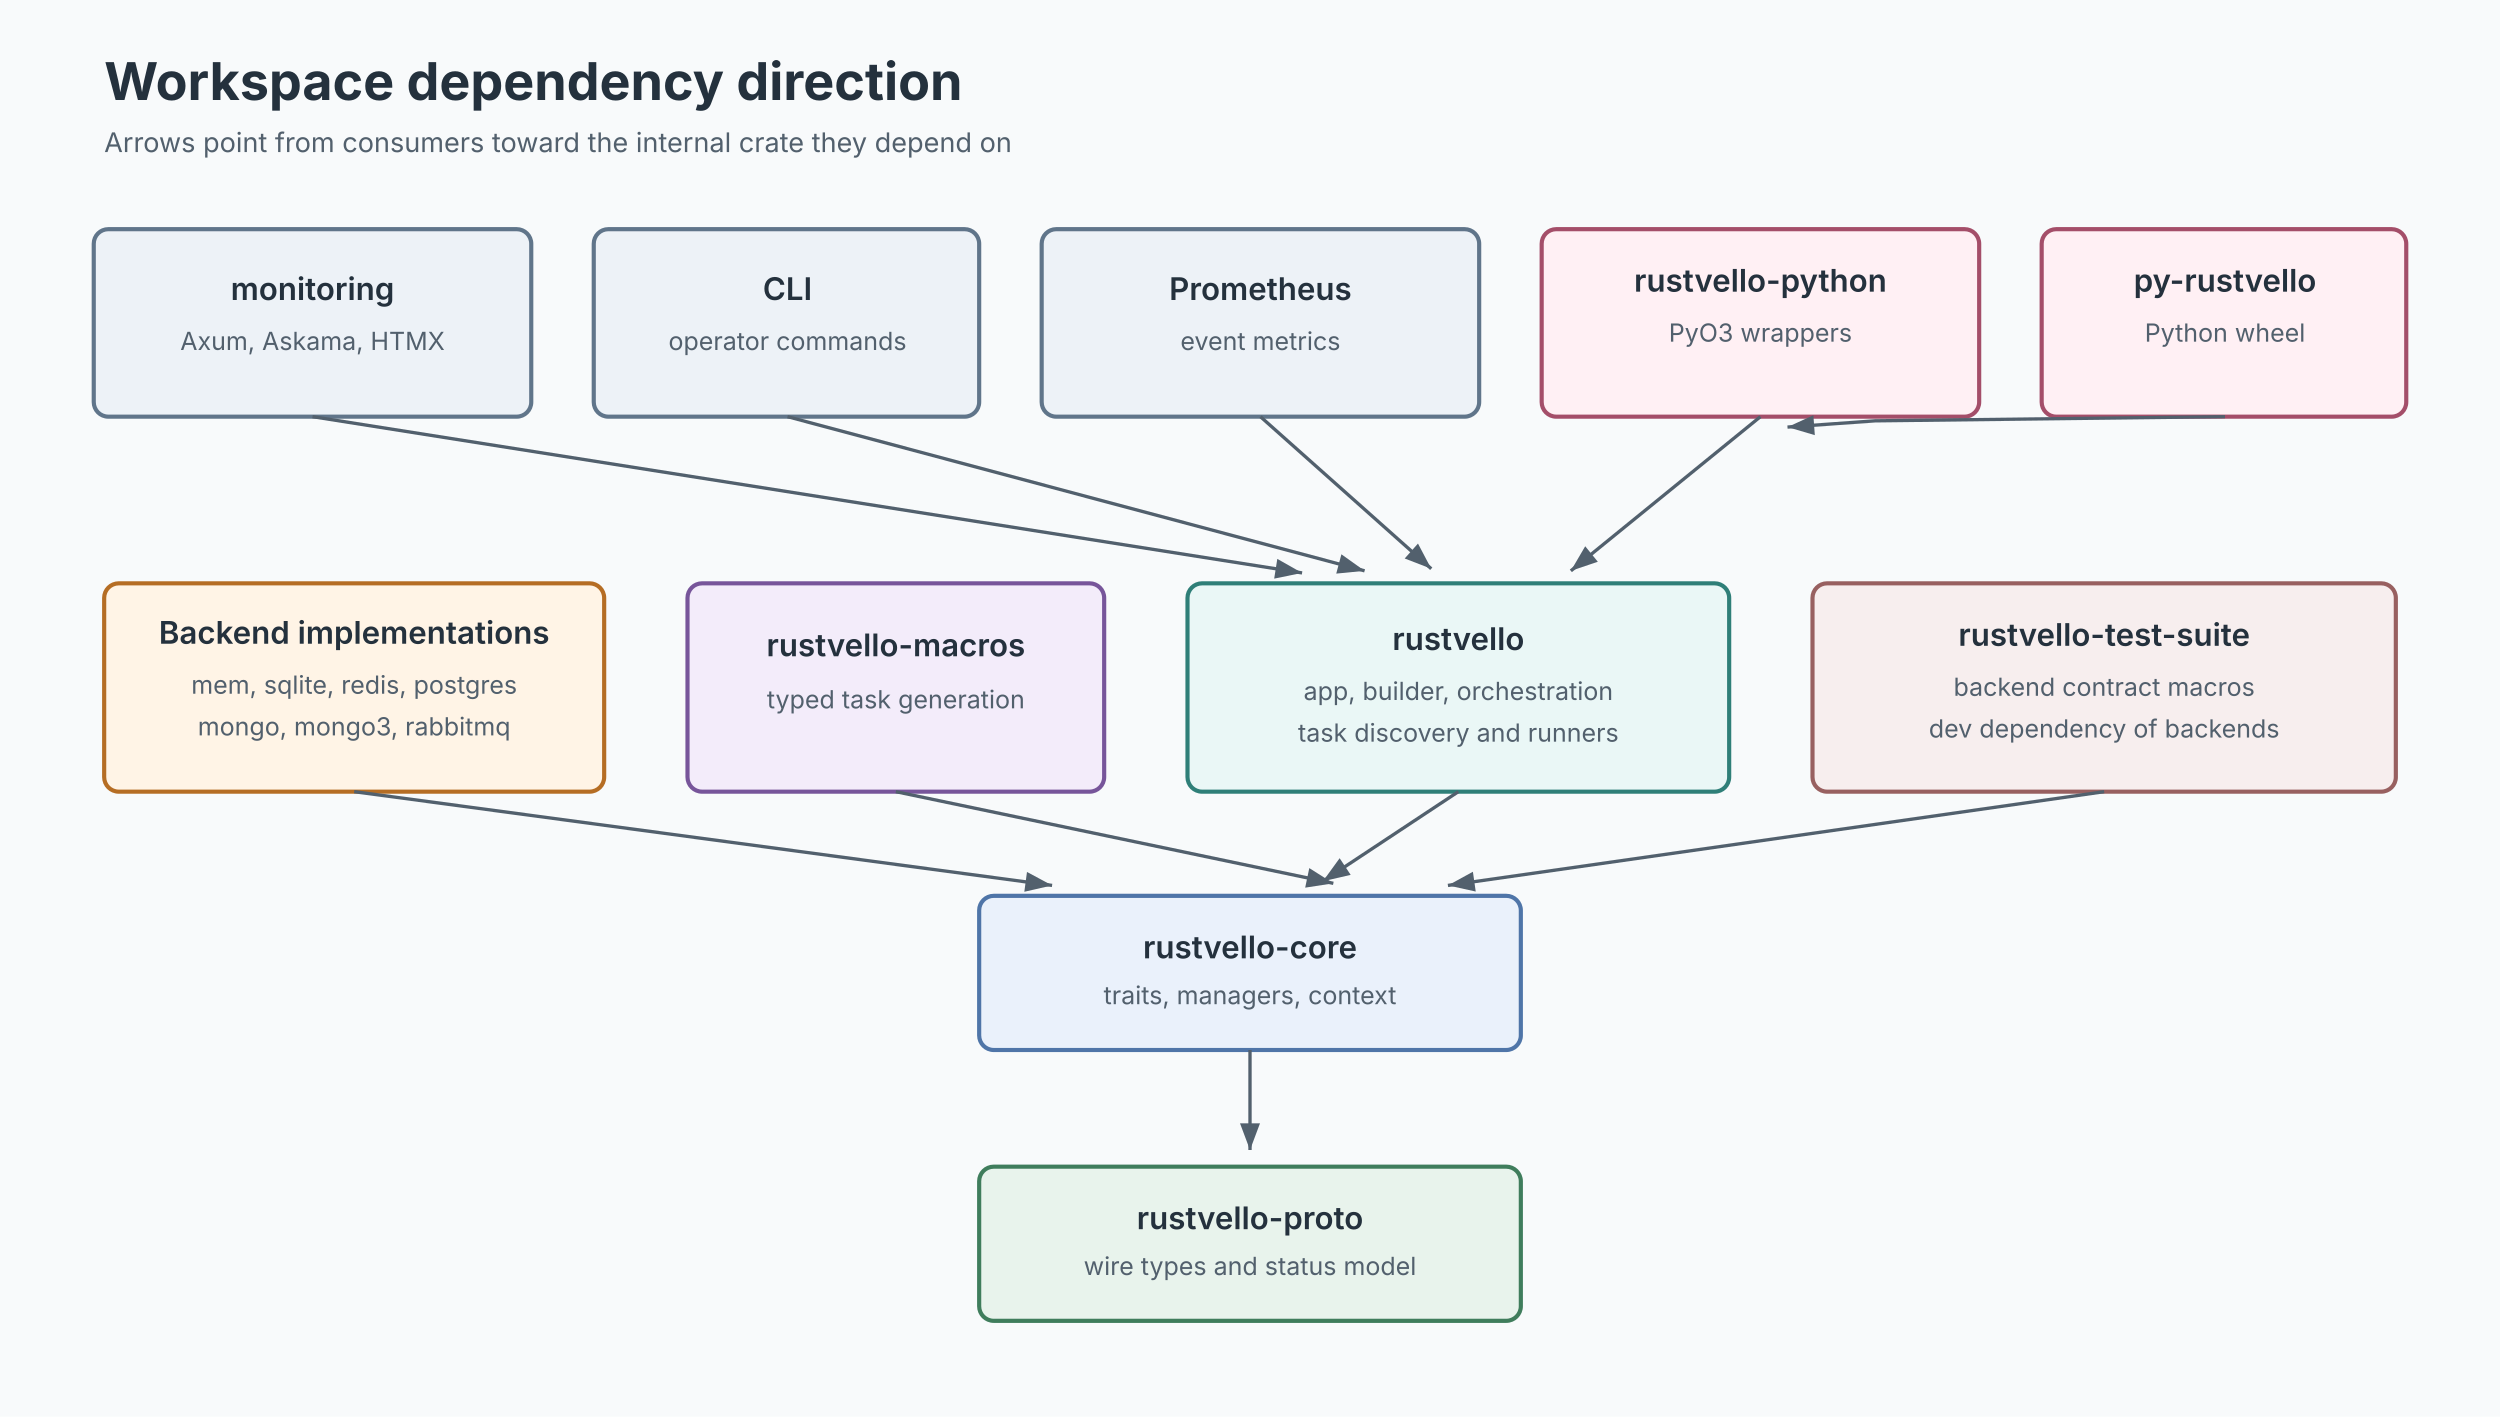
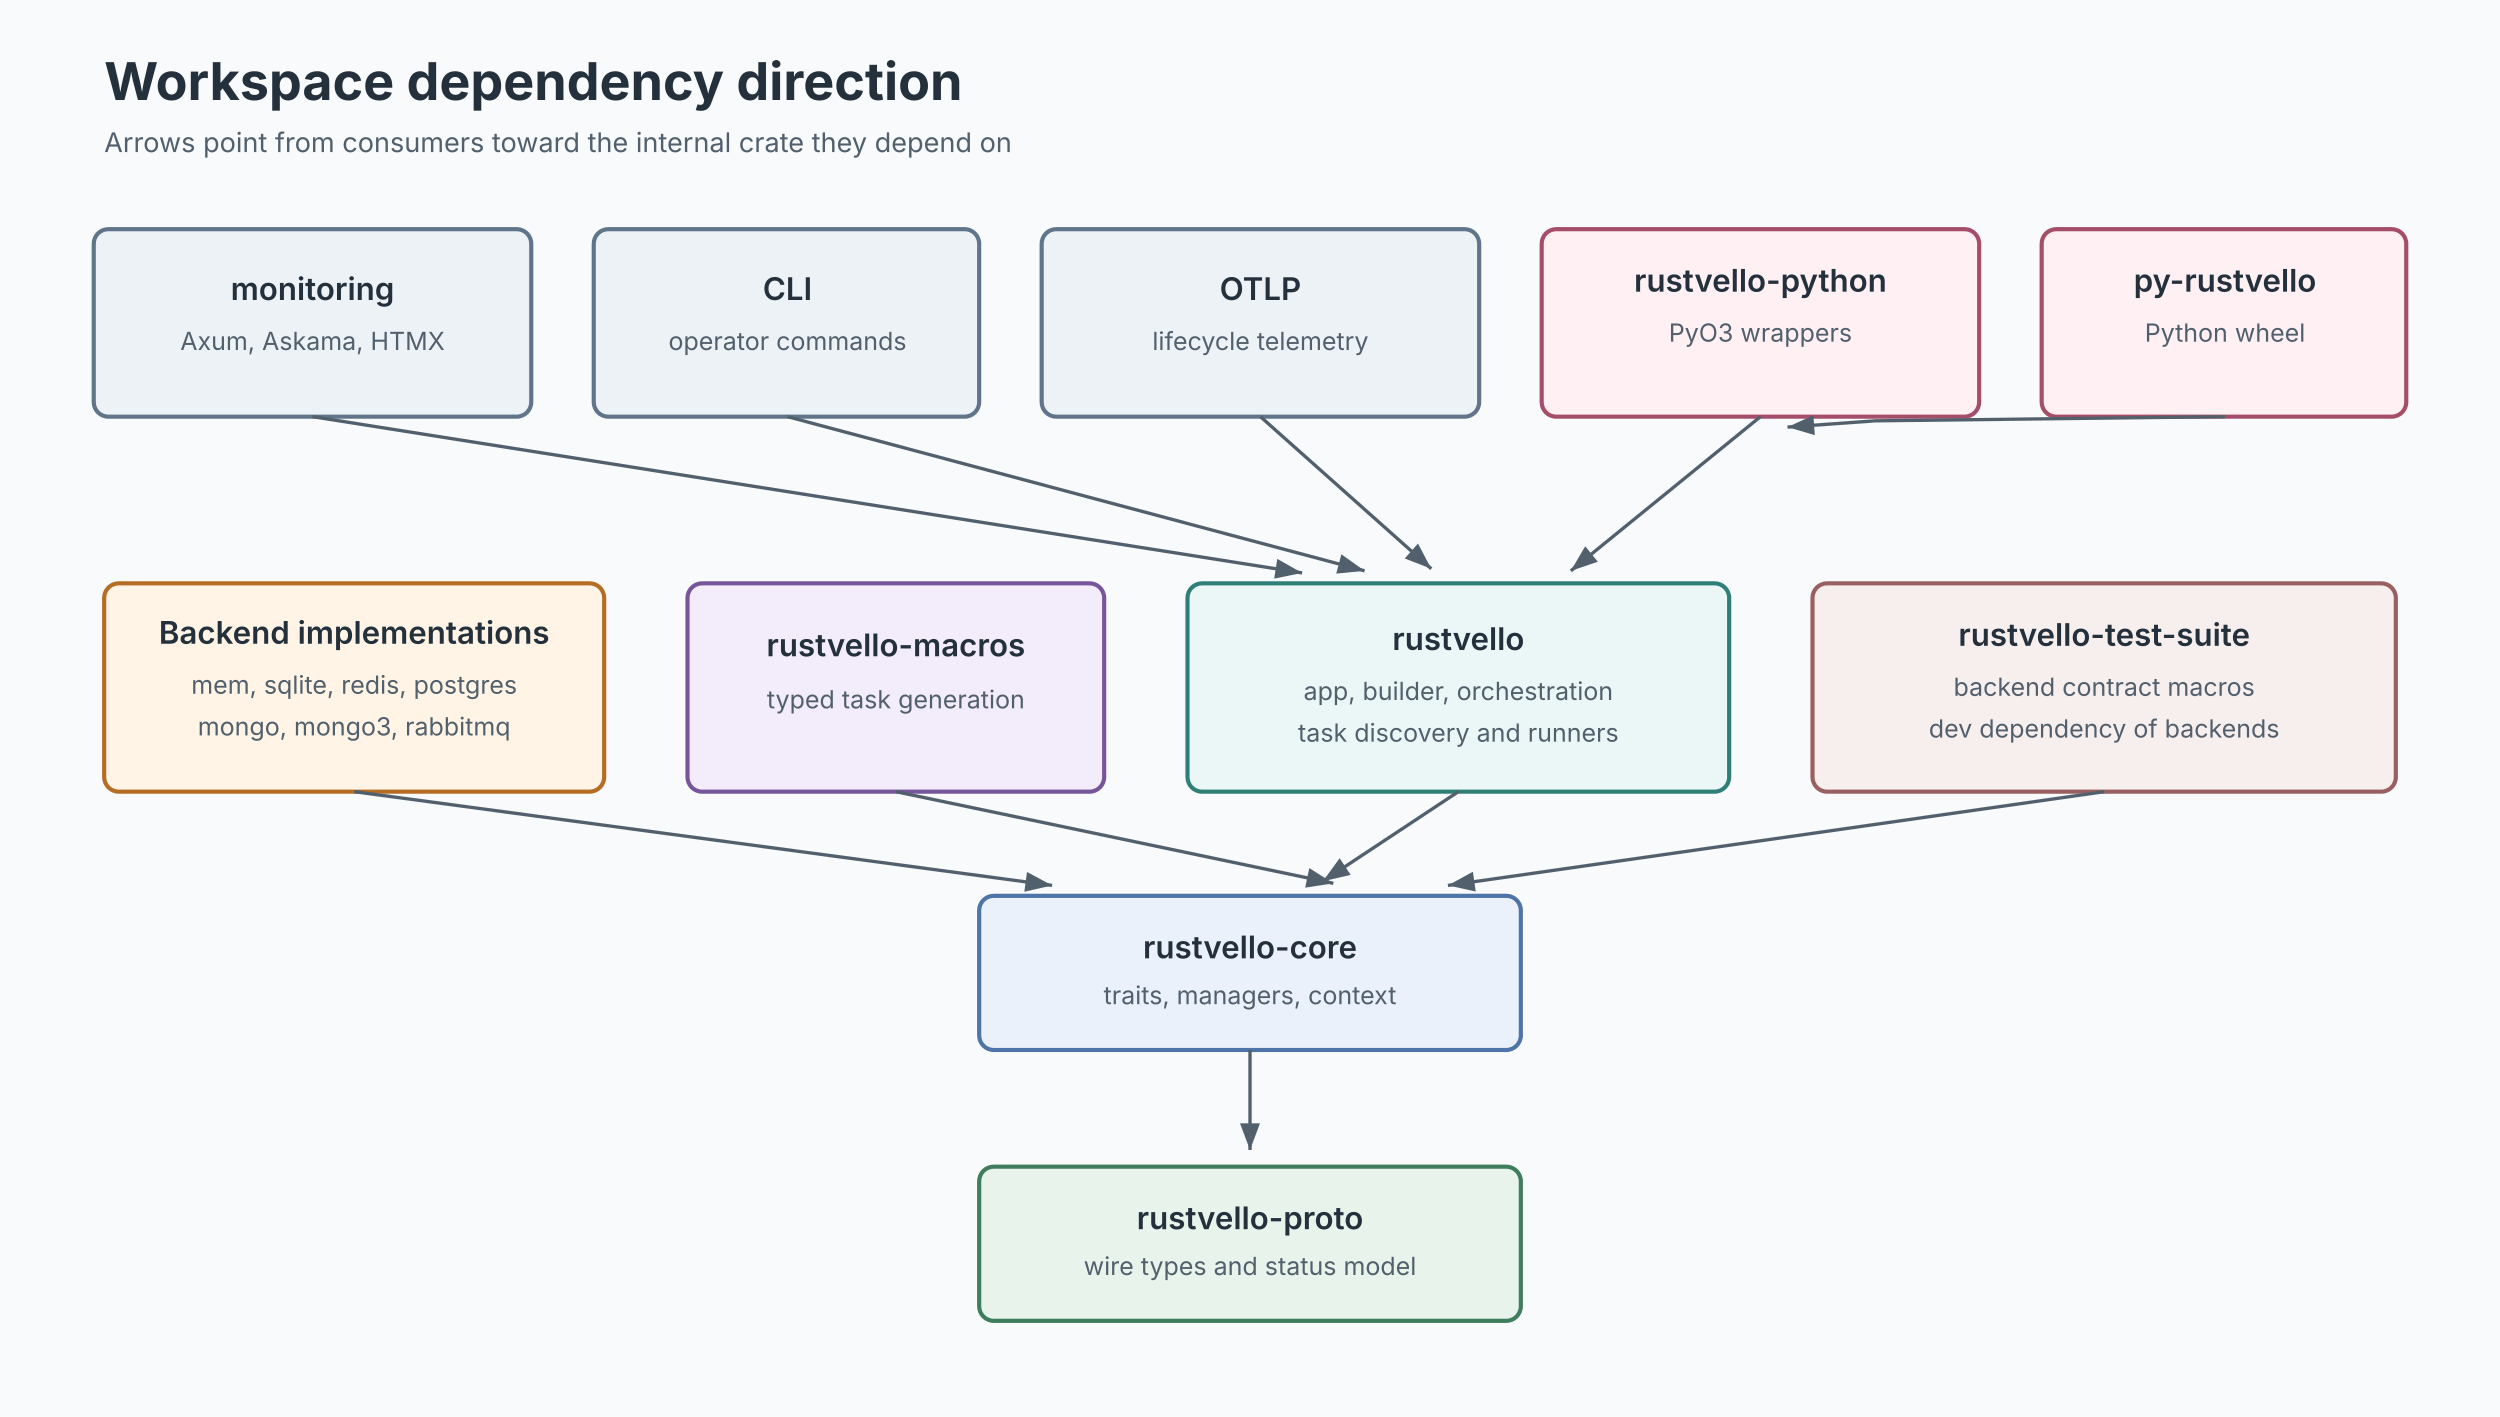
<svg xmlns="http://www.w3.org/2000/svg" width="1200" height="680" viewBox="0 0 1200 680" role="img" aria-labelledby="title desc">
  <defs>
    <marker id="arrow" markerWidth="10" markerHeight="10" refX="8" refY="3" orient="auto">
      <path d="M0 0L0 6L8 3Z" fill="#52606d" />
    </marker>
    <style>
      .h{font:700 25px Inter,system-ui,sans-serif;fill:#24313d}.s{font:13px Inter,system-ui,sans-serif;fill:#52606d}
      .t{font:600 15px Inter,system-ui,sans-serif;fill:#24313d}.n{font:12px Inter,system-ui,sans-serif;fill:#52606d}
      .box{stroke-width:2;rx:7}.line{stroke:#52606d;stroke-width:1.6;fill:none;marker-end:url(#arrow)}
    </style>
  </defs>
  <rect width="1200" height="680" fill="#f8fafb" />
  <text x="50" y="48" class="h">Workspace dependency direction</text>
  <text x="50" y="73" class="s">Arrows point from consumers toward the internal crate they depend on</text>
  <rect x="470" y="560" width="260" height="74" class="box" fill="#e8f3ec" stroke="#3f7d5c" />
  <text x="600" y="590" text-anchor="middle" class="t">rustvello-proto</text>
  <text x="600" y="612" text-anchor="middle" class="n">wire types and status model</text>
  <rect x="470" y="430" width="260" height="74" class="box" fill="#eaf1fb" stroke="#4f75a8" />
  <text x="600" y="460" text-anchor="middle" class="t">rustvello-core</text>
  <text x="600" y="482" text-anchor="middle" class="n">traits, managers, context</text>
  <path d="M600 504V552" class="line" />
  <rect x="50" y="280" width="240" height="100" class="box" fill="#fff4e6" stroke="#b56d24" />
  <text x="170" y="309" text-anchor="middle" class="t">Backend implementations</text>
  <text x="170" y="333" text-anchor="middle" class="n">mem, sqlite, redis, postgres</text>
  <text x="170" y="353" text-anchor="middle" class="n">mongo, mongo3, rabbitmq</text>
  <rect x="330" y="280" width="200" height="100" class="box" fill="#f3ecfa" stroke="#77559a" />
  <text x="430" y="315" text-anchor="middle" class="t">rustvello-macros</text>
  <text x="430" y="340" text-anchor="middle" class="n">typed task generation</text>
  <rect x="570" y="280" width="260" height="100" class="box" fill="#eaf7f6" stroke="#2f7f78" />
  <text x="700" y="312" text-anchor="middle" class="t">rustvello</text>
  <text x="700" y="336" text-anchor="middle" class="n">app, builder, orchestration</text>
  <text x="700" y="356" text-anchor="middle" class="n">task discovery and runners</text>
  <rect x="870" y="280" width="280" height="100" class="box" fill="#f7eeee" stroke="#986060" />
  <text x="1010" y="310" text-anchor="middle" class="t">rustvello-test-suite</text>
  <text x="1010" y="334" text-anchor="middle" class="n">backend contract macros</text>
  <text x="1010" y="354" text-anchor="middle" class="n">dev dependency of backends</text>
  <path d="M170 380L505 425" class="line" />
  <path d="M700 380L635 423" class="line" />
  <path d="M1010 380L695 425" class="line" />
  <path d="M430 380L640 424" class="line" />
  <rect x="45" y="110" width="210" height="90" class="box" fill="#edf2f7" stroke="#60758a" />
  <text x="150" y="144" text-anchor="middle" class="t">monitoring</text>
  <text x="150" y="168" text-anchor="middle" class="n">Axum, Askama, HTMX</text>
  <rect x="285" y="110" width="185" height="90" class="box" fill="#edf2f7" stroke="#60758a" />
  <text x="378" y="144" text-anchor="middle" class="t">CLI</text>
  <text x="378" y="168" text-anchor="middle" class="n">operator commands</text>
  <rect x="500" y="110" width="210" height="90" class="box" fill="#edf2f7" stroke="#60758a" />
-   <text x="605" y="144" text-anchor="middle" class="t">Prometheus</text>
-   <text x="605" y="168" text-anchor="middle" class="n">event metrics</text>
+   <text x="605" y="144" text-anchor="middle" class="t">OTLP</text>
+   <text x="605" y="168" text-anchor="middle" class="n">lifecycle telemetry</text>
  <rect x="740" y="110" width="210" height="90" class="box" fill="#fff0f4" stroke="#a44e69" />
  <text x="845" y="140" text-anchor="middle" class="t">rustvello-python</text>
  <text x="845" y="164" text-anchor="middle" class="n">PyO3 wrappers</text>
  <rect x="980" y="110" width="175" height="90" class="box" fill="#fff0f4" stroke="#a44e69" />
  <text x="1068" y="140" text-anchor="middle" class="t">py-rustvello</text>
  <text x="1068" y="164" text-anchor="middle" class="n">Python wheel</text>
  <path d="M150 200L625 275" class="line" />
  <path d="M378 200L655 274" class="line" />
  <path d="M605 200L687 273" class="line" />
  <path d="M845 200L754 274" class="line" />
  <path d="M1068 200L900 202L858 205" class="line" />
</svg>
